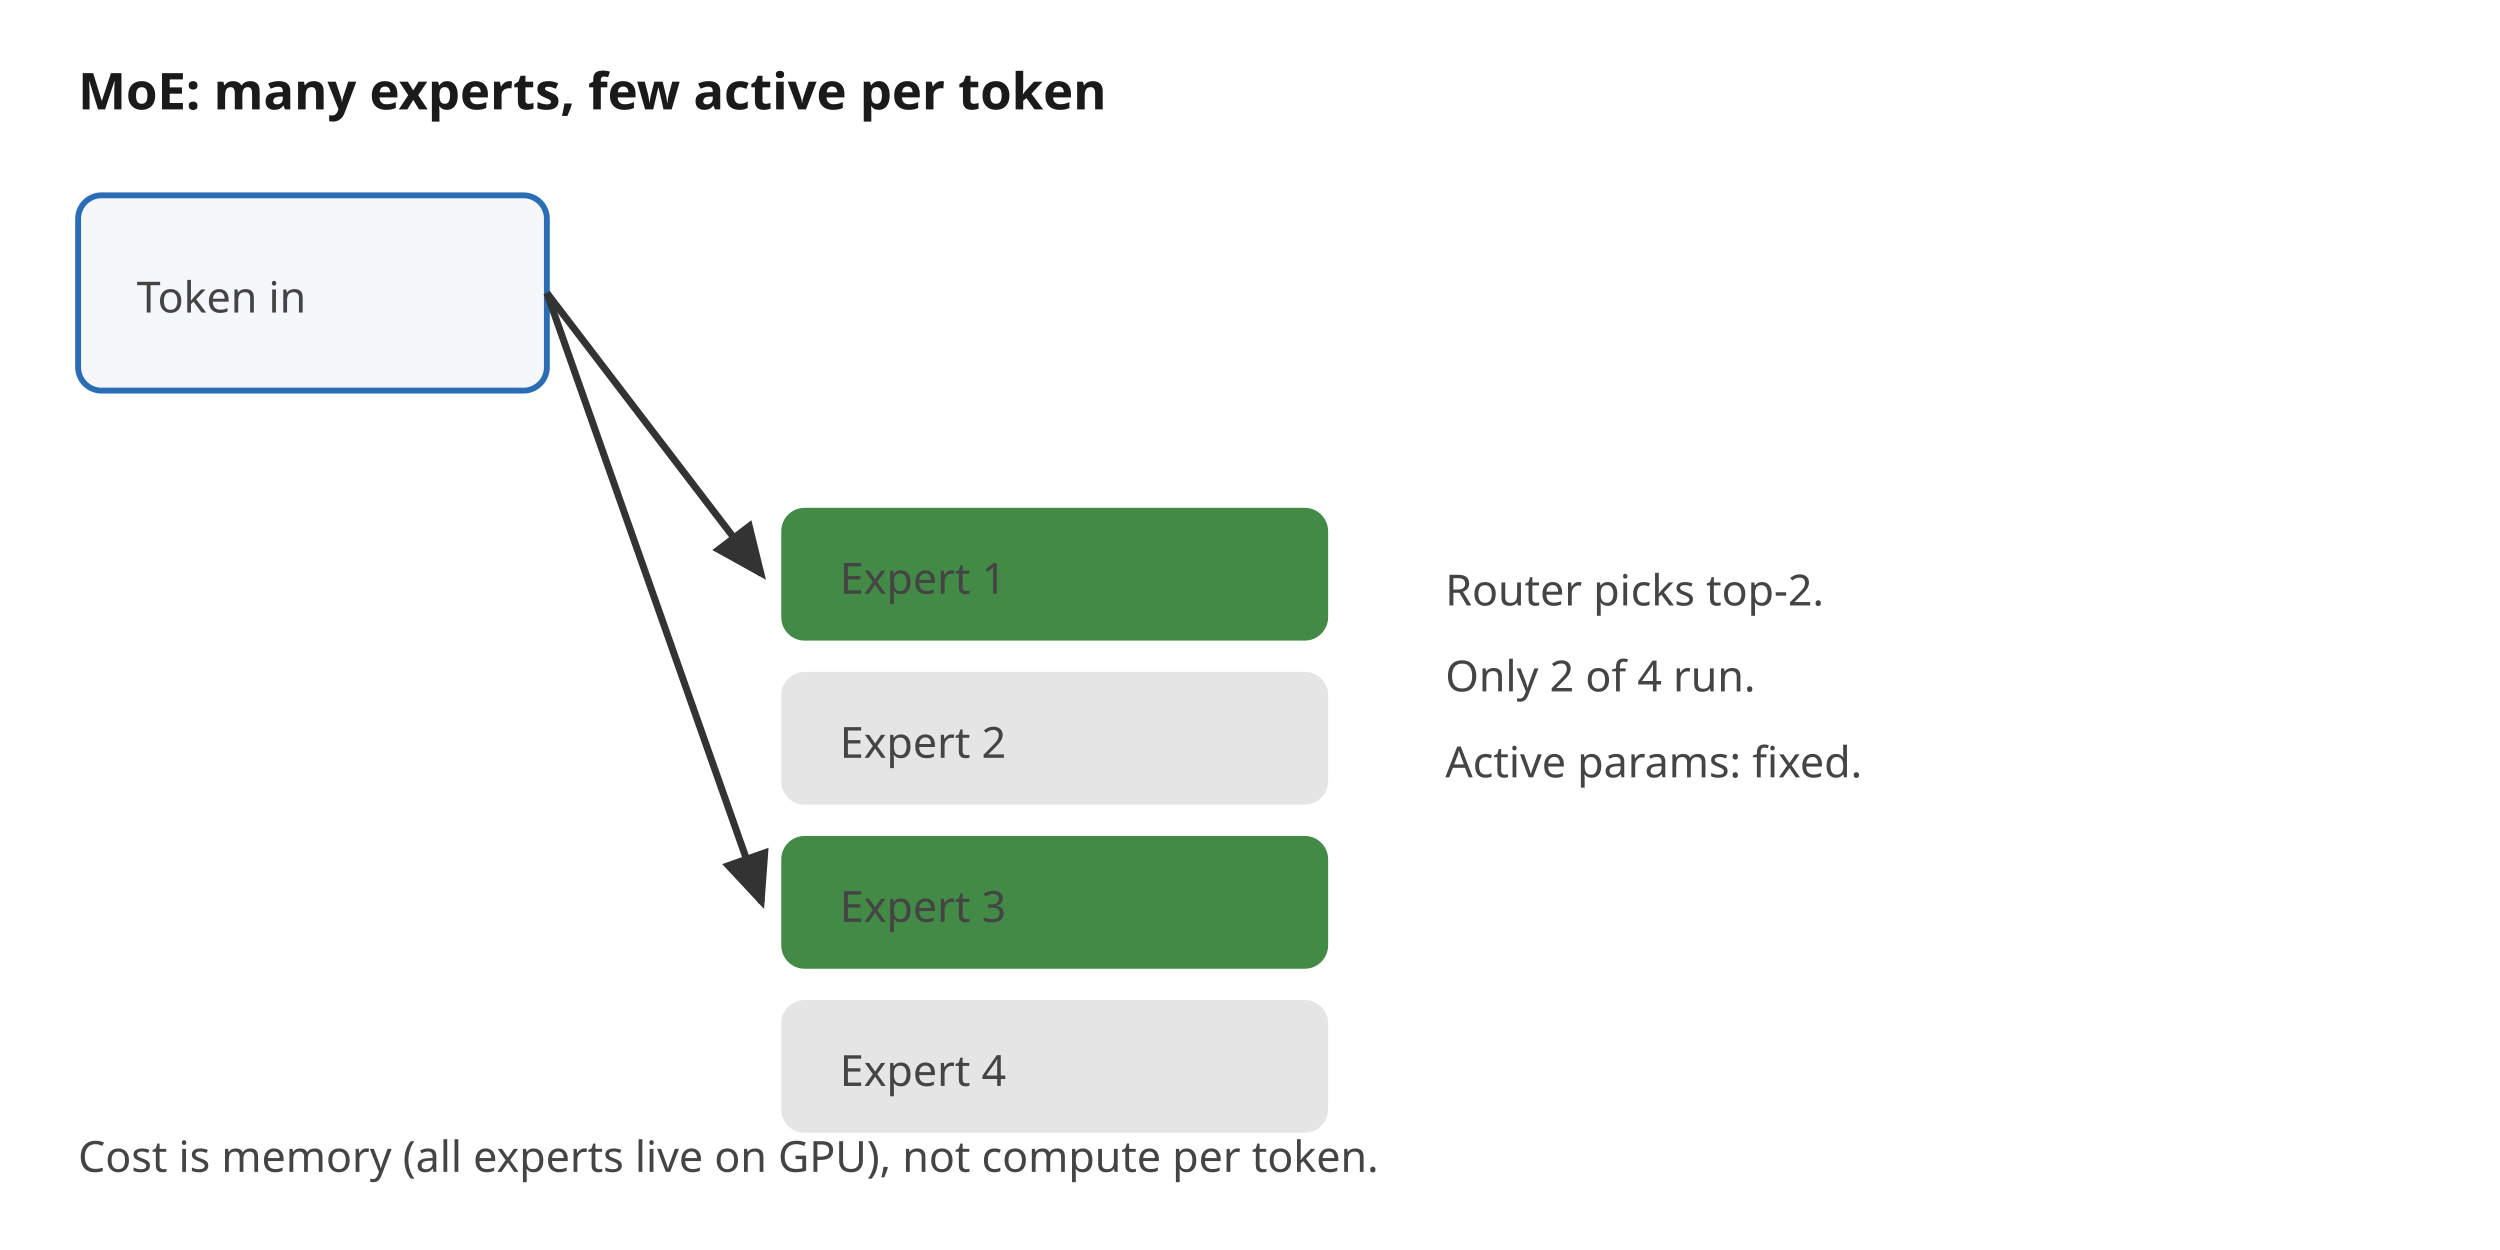
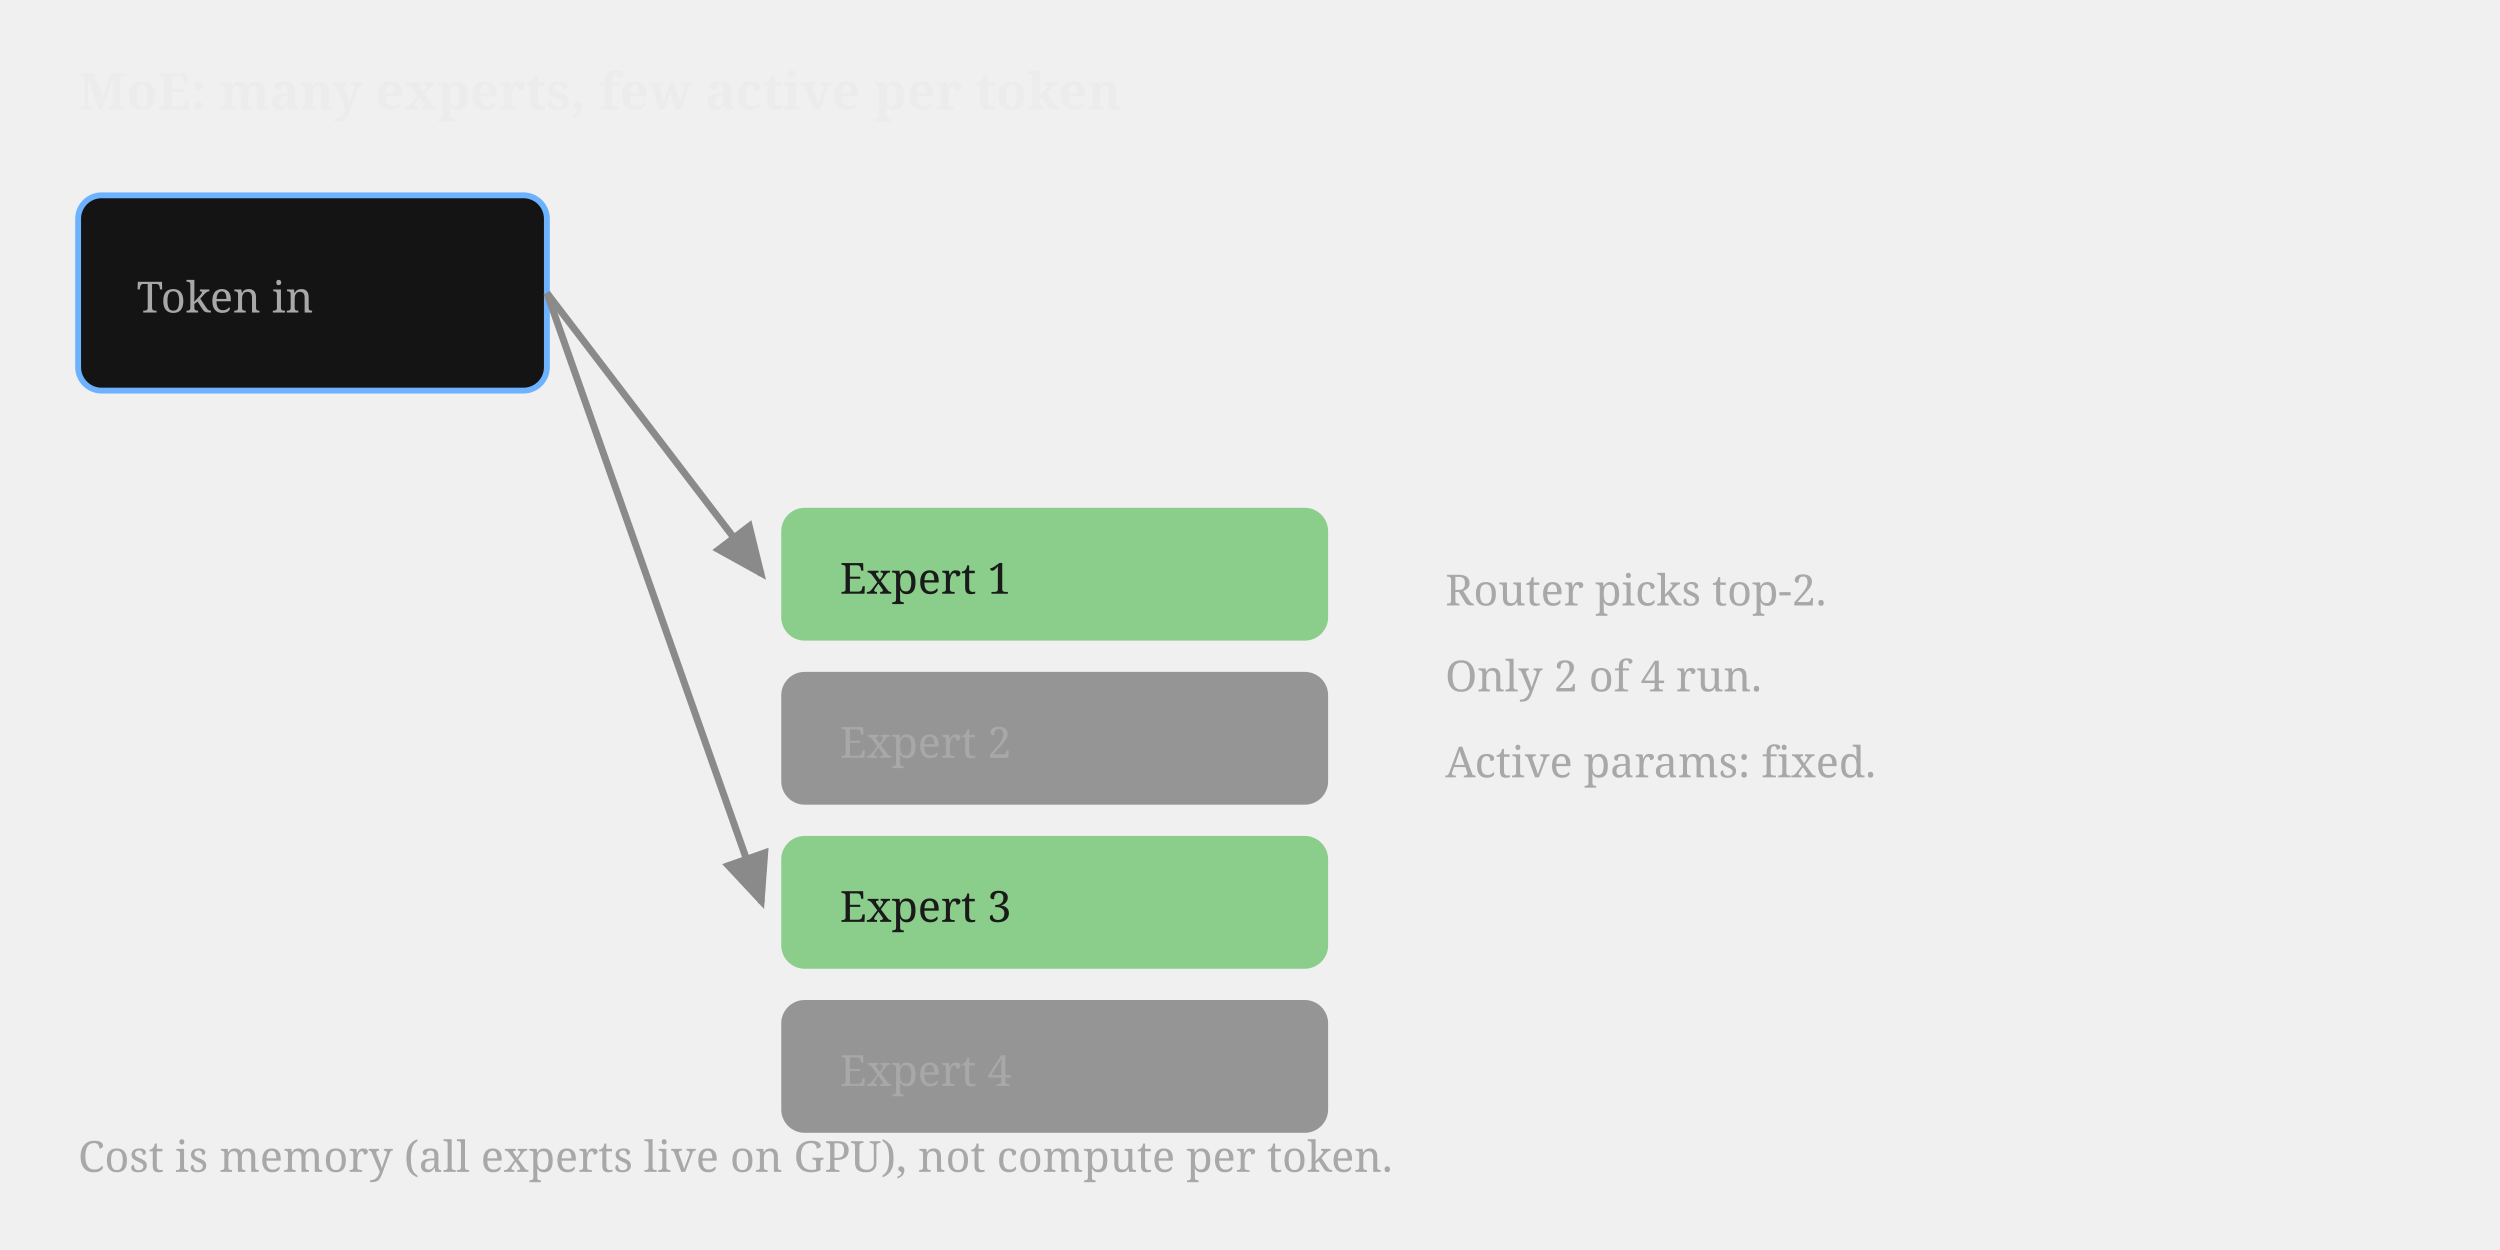
<svg xmlns="http://www.w3.org/2000/svg" viewBox="0 0 640 320" width="640" height="320" role="img" aria-label="MoE routing: each token visits only its top-k experts">
  <style>
- .t { font: 600 13px system-ui, sans-serif; fill: #1a1a1a; }
- .s { font: 400 11px system-ui, sans-serif; fill: #444; }
- .b { font: 700 12px system-ui, sans-serif; fill: #fff; }
- .box { fill: #f5f7fa; stroke: #2a6db5; stroke-width: 1.5; rx: 6; }
- .box2 { fill: #eef6ee; stroke: #2e7d32; stroke-width: 1.5; rx: 6; }
- .box3 { fill: #fff8e6; stroke: #b7791f; stroke-width: 1.5; rx: 6; }
- .arr { stroke: #333; stroke-width: 1.8; fill: none; marker-end: url(#ah); }
+ .t { font:600 13px 'Charis SIL',Georgia,serif; fill: #ececec; }
+ .s { font:400 11px 'Charis SIL',Georgia,serif; fill: #a8a8a8; }
+ .b { font:700 12px 'Charis SIL',Georgia,serif; fill: #fff; }
+ .box { fill: #141414; stroke: #6cb2ff; stroke-width: 1.5; rx: 6; }
+ .box2 { fill: #141414; stroke: #7fc97f; stroke-width: 1.5; rx: 6; }
+ .box3 { fill: #141414; stroke: #f0b429; stroke-width: 1.5; rx: 6; }
+ .arr { stroke: #8a8a8a; stroke-width: 1.8; fill: none; marker-end: url(#ah); }
</style>
  <defs>
    <marker id="ah" markerWidth="8" markerHeight="7" refX="7" refY="3.5" orient="auto">
-       <path d="M0,0 L8,3.5 L0,7 Z" fill="#333" />
+       <path d="M0,0 L8,3.5 L0,7 Z" fill="#8a8a8a" />
    </marker>
  </defs>
-   <rect width="640" height="320" fill="#ffffff" />
  <text x="20" y="28" class="t">MoE: many experts, few active per token</text>
  <rect x="20" y="50" width="120" height="50" class="box" />
  <text x="35" y="80" class="s">Token in</text>
-   <rect x="200" y="130" width="140" height="34" fill="#2e7d32" opacity="0.9" rx="6" />
-   <text x="215" y="152" class="s" fill="#fff">Expert 1</text>
+   <rect x="200" y="130" width="140" height="34" fill="#7fc97f" opacity="0.9" rx="6" />
+   <text x="215" y="152" class="s" fill="#fff" style="fill:#1a1a1a">Expert 1</text>
  <line x1="140" y1="75" x2="195" y2="147" class="arr" />
-   <rect x="200" y="172" width="140" height="34" fill="#cccccc" opacity="0.5" rx="6" />
+   <rect x="200" y="172" width="140" height="34" fill="#3a3a3a" opacity="0.5" rx="6" />
  <text x="215" y="194" class="s" fill="#fff">Expert 2</text>
-   <rect x="200" y="214" width="140" height="34" fill="#2e7d32" opacity="0.9" rx="6" />
-   <text x="215" y="236" class="s" fill="#fff">Expert 3</text>
+   <rect x="200" y="214" width="140" height="34" fill="#7fc97f" opacity="0.9" rx="6" />
+   <text x="215" y="236" class="s" fill="#fff" style="fill:#1a1a1a">Expert 3</text>
  <line x1="140" y1="75" x2="195" y2="231" class="arr" />
-   <rect x="200" y="256" width="140" height="34" fill="#cccccc" opacity="0.5" rx="6" />
+   <rect x="200" y="256" width="140" height="34" fill="#3a3a3a" opacity="0.5" rx="6" />
  <text x="215" y="278" class="s" fill="#fff">Expert 4</text>
  <text x="370" y="155" class="s">Router picks top-2.</text>
  <text x="370" y="177" class="s">Only 2 of 4 run.</text>
  <text x="370" y="199" class="s">Active params: fixed.</text>
  <text x="20" y="300" class="s">Cost is memory (all experts live on GPU), not compute per token.</text>
</svg>
